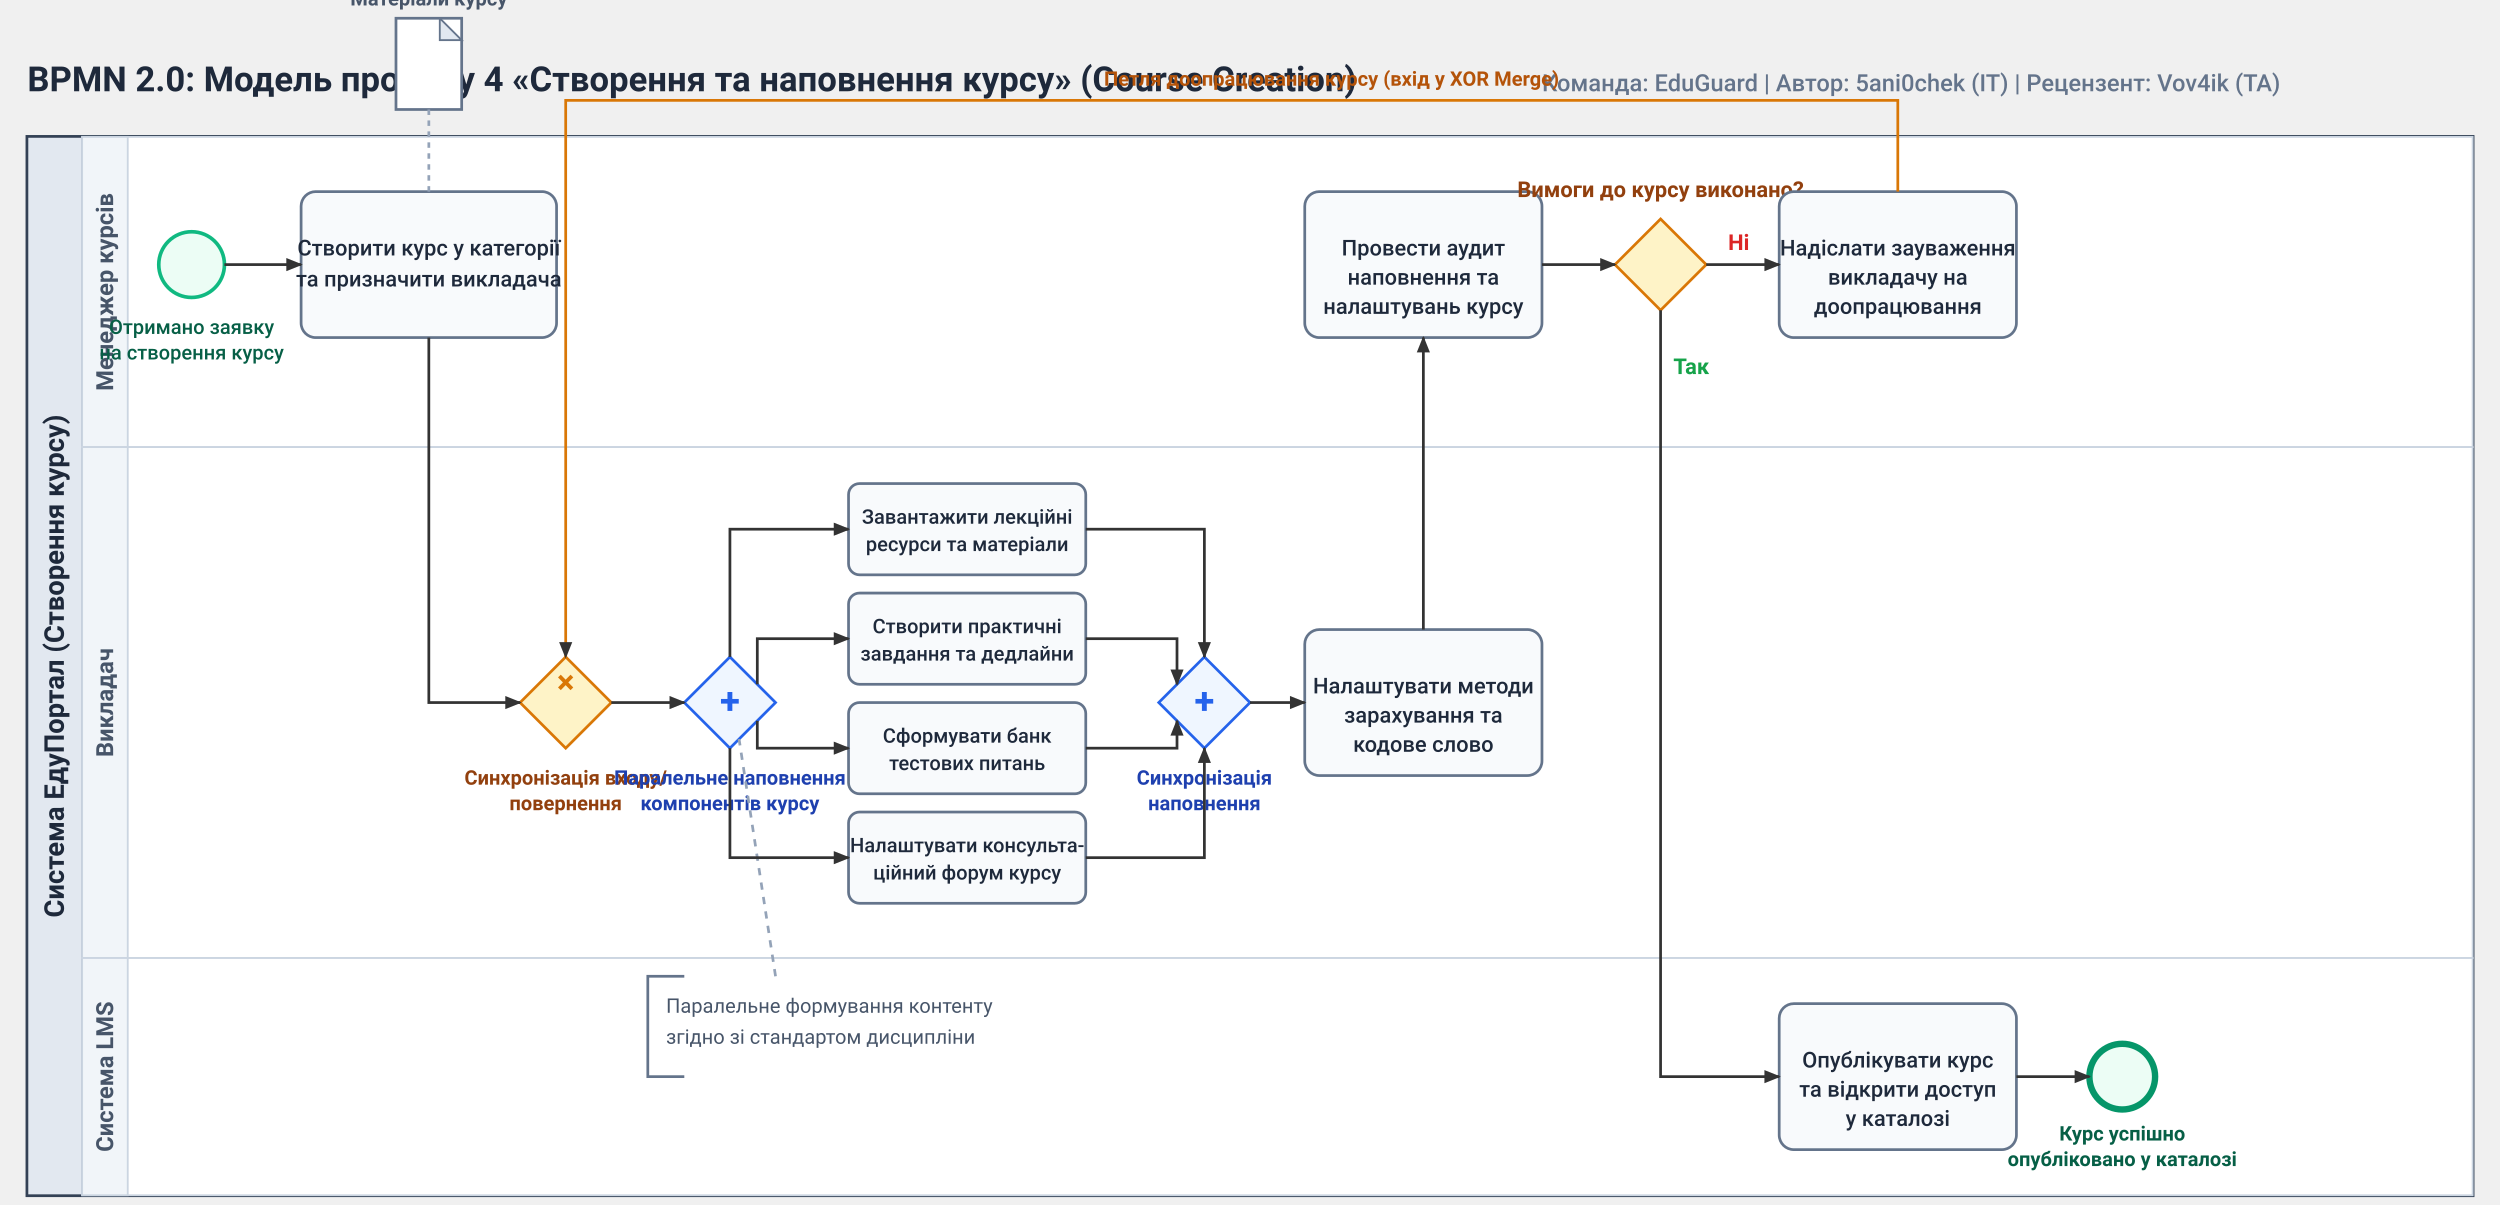
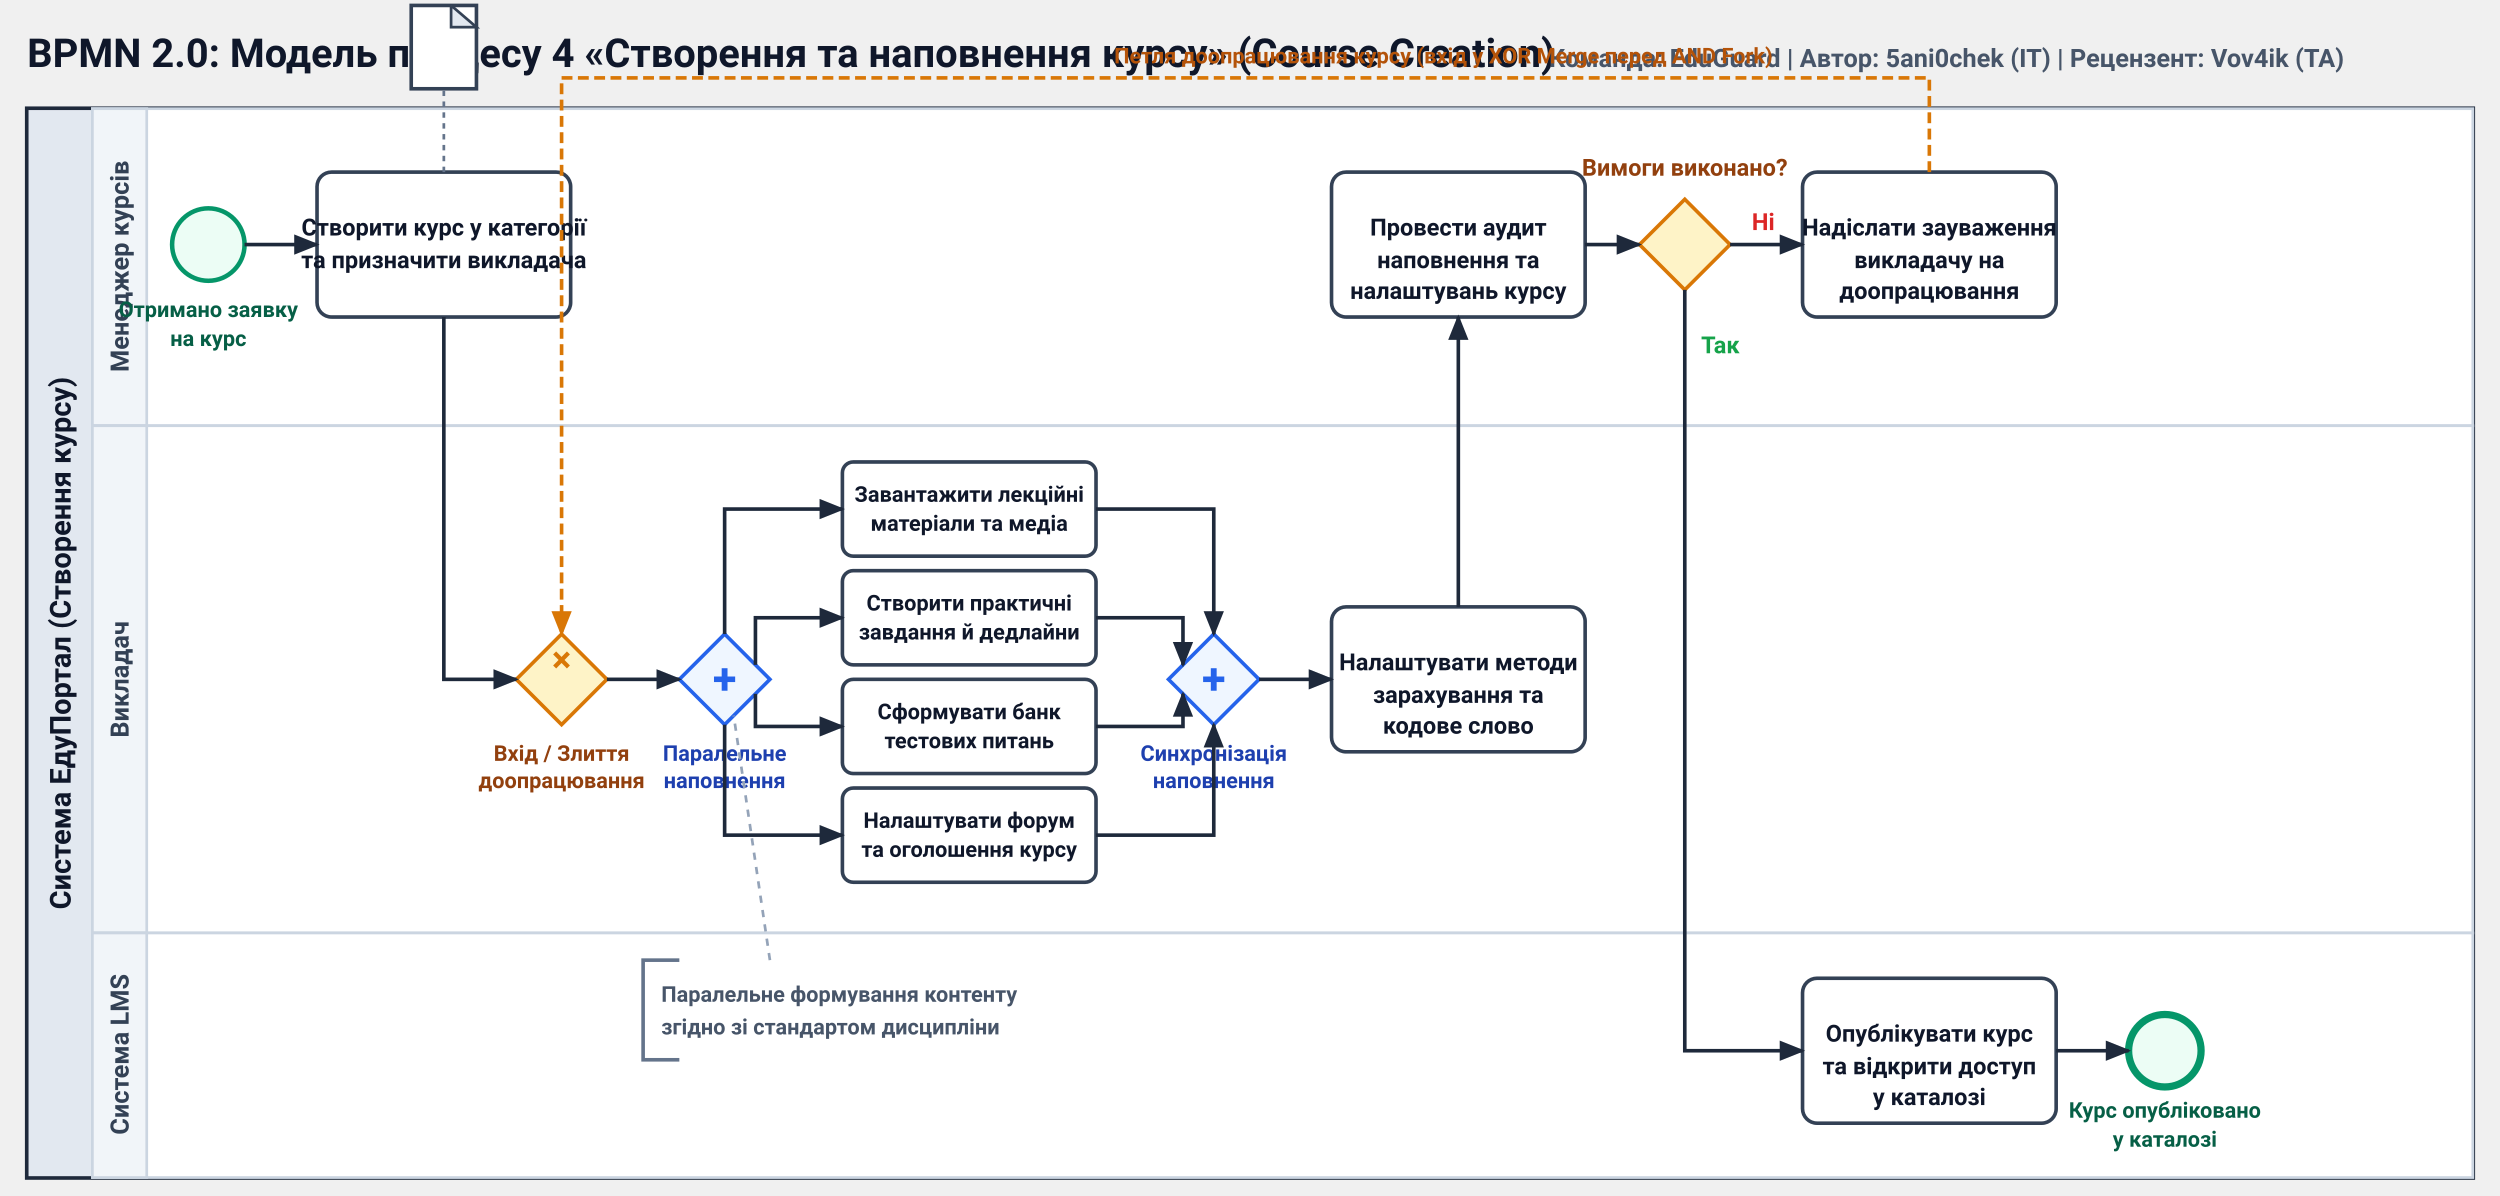
- <svg xmlns="http://www.w3.org/2000/svg" viewBox="145 5 1370 660" width="100%" height="100%" style="background-color: #ffffff; font-family: -apple-system, BlinkMacSystemFont, 'Segoe UI', Roboto, Helvetica, Arial, sans-serif;">
+ <svg xmlns="http://www.w3.org/2000/svg" viewBox="145 15 1380 660" width="100%" height="auto" style="background-color: #ffffff; font-family: -apple-system, BlinkMacSystemFont, 'Segoe UI', Roboto, Helvetica, Arial, sans-serif;">
  <defs>
-     <marker id="arrow" viewBox="0 0 10 10" refX="9" refY="5" markerWidth="6" markerHeight="6" orient="auto-start-reverse">
-       <path d="M 0 1 L 10 5 L 0 9 z" fill="#333333" />
+     <marker id="arrow" viewBox="0 0 10 10" refX="9" refY="5" markerWidth="7" markerHeight="7" orient="auto-start-reverse">
+       <path d="M 0 1 L 10 5 L 0 9 z" fill="#1e293b" />
+     </marker>
+     <marker id="rework-arrow" viewBox="0 0 10 10" refX="9" refY="5" markerWidth="7" markerHeight="7" orient="auto-start-reverse">
+       <path d="M 0 1 L 10 5 L 0 9 z" fill="#d97706" />
    </marker>
  </defs>
-   <text x="160" y="55" font-size="19" font-weight="bold" fill="#1e293b">BPMN 2.0: Модель процесу 4 «Створення та наповнення курсу» (Course Creation)</text>
-   <text x="990" y="55" font-size="13" font-weight="500" fill="#64748b">Команда: EduGuard | Автор: 5ani0chek (ІТ) | Рецензент: Vov4ik (ТА)</text>
-   <rect x="160" y="80" width="1340" height="580" fill="#f8fafc" stroke="#334155" stroke-width="2" />
-   <rect x="160" y="80" width="30" height="580" fill="#e2e8f0" stroke="#334155" stroke-width="1" />
-   <text x="-370" y="180" transform="rotate(-90)" font-size="15" font-weight="bold" fill="#1e293b" text-anchor="middle">Система ЕдуПортал (Створення курсу)</text>
-   <rect x="190" y="80" width="1310" height="170" fill="#ffffff" stroke="#cbd5e1" stroke-width="1" />
-   <rect x="190" y="80" width="25" height="170" fill="#f1f5f9" stroke="#cbd5e1" stroke-width="1" />
-   <text x="-165" y="207" transform="rotate(-90)" font-size="13" font-weight="600" fill="#475569" text-anchor="middle">Менеджер курсів</text>
-   <rect x="190" y="250" width="1310" height="280" fill="#ffffff" stroke="#cbd5e1" stroke-width="1" />
-   <rect x="190" y="250" width="25" height="280" fill="#f1f5f9" stroke="#cbd5e1" stroke-width="1" />
-   <text x="-390" y="207" transform="rotate(-90)" font-size="13" font-weight="600" fill="#475569" text-anchor="middle">Викладач</text>
-   <rect x="190" y="530" width="1310" height="130" fill="#ffffff" stroke="#cbd5e1" stroke-width="1" />
-   <rect x="190" y="530" width="25" height="130" fill="#f1f5f9" stroke="#cbd5e1" stroke-width="1" />
-   <text x="-595" y="207" transform="rotate(-90)" font-size="13" font-weight="600" fill="#475569" text-anchor="middle">Система LMS</text>
-   <circle cx="250" cy="150" r="18" fill="#ecfdf5" stroke="#10b981" stroke-width="2" />
-   <text x="250" y="188" font-size="11" font-weight="500" fill="#065f46" text-anchor="middle">Отримано заявку</text>
-   <text x="250" y="202" font-size="11" font-weight="500" fill="#065f46" text-anchor="middle">на створення курсу</text>
-   <rect x="310" y="110" width="140" height="80" rx="8" fill="#f8fafc" stroke="#64748b" stroke-width="1.5" />
-   <text x="380" y="145" font-size="12" font-weight="500" fill="#1e293b" text-anchor="middle">Створити курс у категорії</text>
-   <text x="380" y="162" font-size="12" font-weight="500" fill="#1e293b" text-anchor="middle">та призначити викладача</text>
-   <rect x="362" y="15" width="36" height="50" fill="#ffffff" stroke="#64748b" stroke-width="1.5" />
-   <polyline points="386,15 398,27 386,27 386,15" fill="#e2e8f0" stroke="#64748b" stroke-width="1" />
-   <text x="380" y="8" font-size="11" font-weight="600" fill="#475569" text-anchor="middle">Матеріали курсу</text>
-   <polygon points="455,365 480,390 455,415 430,390" fill="#fef3c7" stroke="#d97706" stroke-width="1.5" />
-   <text x="455" y="385" font-size="18" font-weight="bold" fill="#d97706" text-anchor="middle">×</text>
-   <text x="455" y="435" font-size="11" font-weight="600" fill="#92400e" text-anchor="middle">Синхронізація входу/</text>
-   <text x="455" y="449" font-size="11" font-weight="600" fill="#92400e" text-anchor="middle">повернення</text>
-   <polygon points="545,365 570,390 545,415 520,390" fill="#eff6ff" stroke="#2563eb" stroke-width="1.5" />
-   <text x="545" y="396" font-size="20" font-weight="bold" fill="#2563eb" text-anchor="middle">+</text>
-   <text x="545" y="435" font-size="11" font-weight="600" fill="#1e40af" text-anchor="middle">Паралельне наповнення</text>
-   <text x="545" y="449" font-size="11" font-weight="600" fill="#1e40af" text-anchor="middle">компонентів курсу</text>
-   <rect x="610" y="270" width="130" height="50" rx="6" fill="#f8fafc" stroke="#64748b" stroke-width="1.5" />
-   <text x="675" y="292" font-size="11" font-weight="500" fill="#1e293b" text-anchor="middle">Завантажити лекційні</text>
-   <text x="675" y="307" font-size="11" font-weight="500" fill="#1e293b" text-anchor="middle">ресурси та матеріали</text>
-   <rect x="610" y="330" width="130" height="50" rx="6" fill="#f8fafc" stroke="#64748b" stroke-width="1.5" />
-   <text x="675" y="352" font-size="11" font-weight="500" fill="#1e293b" text-anchor="middle">Створити практичні</text>
-   <text x="675" y="367" font-size="11" font-weight="500" fill="#1e293b" text-anchor="middle">завдання та дедлайни</text>
-   <rect x="610" y="390" width="130" height="50" rx="6" fill="#f8fafc" stroke="#64748b" stroke-width="1.5" />
-   <text x="675" y="412" font-size="11" font-weight="500" fill="#1e293b" text-anchor="middle">Сформувати банк</text>
-   <text x="675" y="427" font-size="11" font-weight="500" fill="#1e293b" text-anchor="middle">тестових питань</text>
-   <rect x="610" y="450" width="130" height="50" rx="6" fill="#f8fafc" stroke="#64748b" stroke-width="1.5" />
-   <text x="675" y="472" font-size="11" font-weight="500" fill="#1e293b" text-anchor="middle">Налаштувати консульта-</text>
-   <text x="675" y="487" font-size="11" font-weight="500" fill="#1e293b" text-anchor="middle">ційний форум курсу</text>
-   <polygon points="805,365 830,390 805,415 780,390" fill="#eff6ff" stroke="#2563eb" stroke-width="1.5" />
-   <text x="805" y="396" font-size="20" font-weight="bold" fill="#2563eb" text-anchor="middle">+</text>
-   <text x="805" y="435" font-size="11" font-weight="600" fill="#1e40af" text-anchor="middle">Синхронізація</text>
-   <text x="805" y="449" font-size="11" font-weight="600" fill="#1e40af" text-anchor="middle">наповнення</text>
-   <rect x="860" y="350" width="130" height="80" rx="8" fill="#f8fafc" stroke="#64748b" stroke-width="1.5" />
-   <text x="925" y="385" font-size="12" font-weight="500" fill="#1e293b" text-anchor="middle">Налаштувати методи</text>
-   <text x="925" y="401" font-size="12" font-weight="500" fill="#1e293b" text-anchor="middle">зарахування та</text>
-   <text x="925" y="417" font-size="12" font-weight="500" fill="#1e293b" text-anchor="middle">кодове слово</text>
-   <rect x="860" y="110" width="130" height="80" rx="8" fill="#f8fafc" stroke="#64748b" stroke-width="1.5" />
-   <text x="925" y="145" font-size="12" font-weight="500" fill="#1e293b" text-anchor="middle">Провести аудит</text>
-   <text x="925" y="161" font-size="12" font-weight="500" fill="#1e293b" text-anchor="middle">наповнення та</text>
-   <text x="925" y="177" font-size="12" font-weight="500" fill="#1e293b" text-anchor="middle">налаштувань курсу</text>
-   <polygon points="1055,125 1080,150 1055,175 1030,150" fill="#fef3c7" stroke="#d97706" stroke-width="1.5" />
-   <text x="1055" y="113" font-size="12" font-weight="600" fill="#92400e" text-anchor="middle">Вимоги до курсу виконано?</text>
-   <rect x="1120" y="110" width="130" height="80" rx="8" fill="#f8fafc" stroke="#64748b" stroke-width="1.5" />
-   <text x="1185" y="145" font-size="12" font-weight="500" fill="#1e293b" text-anchor="middle">Надіслати зауваження</text>
-   <text x="1185" y="161" font-size="12" font-weight="500" fill="#1e293b" text-anchor="middle">викладачу на</text>
-   <text x="1185" y="177" font-size="12" font-weight="500" fill="#1e293b" text-anchor="middle">доопрацювання</text>
-   <rect x="1120" y="555" width="130" height="80" rx="8" fill="#f8fafc" stroke="#64748b" stroke-width="1.5" />
-   <text x="1185" y="590" font-size="12" font-weight="500" fill="#1e293b" text-anchor="middle">Опублікувати курс</text>
-   <text x="1185" y="606" font-size="12" font-weight="500" fill="#1e293b" text-anchor="middle">та відкрити доступ</text>
-   <text x="1185" y="622" font-size="12" font-weight="500" fill="#1e293b" text-anchor="middle">у каталозі</text>
-   <circle cx="1308" cy="595" r="18" fill="#ecfdf5" stroke="#059669" stroke-width="3.5" />
-   <text x="1308" y="630" font-size="11" font-weight="600" fill="#065f46" text-anchor="middle">Курс успішно</text>
-   <text x="1308" y="644" font-size="11" font-weight="600" fill="#065f46" text-anchor="middle">опубліковано у каталозі</text>
-   <path d="M 520 540 L 500 540 L 500 595 L 520 595" fill="none" stroke="#64748b" stroke-width="1.5" />
-   <text x="510" y="560" font-size="11" fill="#475569">Паралельне формування контенту</text>
-   <text x="510" y="577" font-size="11" fill="#475569">згідно зі стандартом дисципліни</text>
-   <path d="M 570 540 L 550 410" fill="none" stroke="#94a3b8" stroke-width="1.5" stroke-dasharray="4,4" />
-   <path d="M 268 150 L 310 150" fill="none" stroke="#333333" stroke-width="1.5" marker-end="url(#arrow)" />
-   <path d="M 380 190 L 380 390 L 430 390" fill="none" stroke="#333333" stroke-width="1.5" marker-end="url(#arrow)" />
-   <path d="M 480 390 L 520 390" fill="none" stroke="#333333" stroke-width="1.5" marker-end="url(#arrow)" />
-   <path d="M 545 365 L 545 295 L 610 295" fill="none" stroke="#333333" stroke-width="1.5" marker-end="url(#arrow)" />
-   <path d="M 560 380 L 560 355 L 610 355" fill="none" stroke="#333333" stroke-width="1.5" marker-end="url(#arrow)" />
-   <path d="M 560 400 L 560 415 L 610 415" fill="none" stroke="#333333" stroke-width="1.5" marker-end="url(#arrow)" />
-   <path d="M 545 415 L 545 475 L 610 475" fill="none" stroke="#333333" stroke-width="1.5" marker-end="url(#arrow)" />
-   <path d="M 740 295 L 805 295 L 805 365" fill="none" stroke="#333333" stroke-width="1.5" marker-end="url(#arrow)" />
-   <path d="M 740 355 L 790 355 L 790 380" fill="none" stroke="#333333" stroke-width="1.5" marker-end="url(#arrow)" />
-   <path d="M 740 415 L 790 415 L 790 400" fill="none" stroke="#333333" stroke-width="1.5" marker-end="url(#arrow)" />
-   <path d="M 740 475 L 805 475 L 805 415" fill="none" stroke="#333333" stroke-width="1.5" marker-end="url(#arrow)" />
-   <path d="M 830 390 L 860 390" fill="none" stroke="#333333" stroke-width="1.5" marker-end="url(#arrow)" />
-   <path d="M 925 350 L 925 190" fill="none" stroke="#333333" stroke-width="1.5" marker-end="url(#arrow)" />
-   <path d="M 990 150 L 1030 150" fill="none" stroke="#333333" stroke-width="1.5" marker-end="url(#arrow)" />
-   <path d="M 1080 150 L 1120 150" fill="none" stroke="#333333" stroke-width="1.5" marker-end="url(#arrow)" />
-   <text x="1092" y="142" font-size="12" fill="#dc2626" font-weight="bold">Ні</text>
-   <path d="M 1055 175 L 1055 595 L 1120 595" fill="none" stroke="#333333" stroke-width="1.5" marker-end="url(#arrow)" />
-   <text x="1062" y="210" font-size="12" fill="#16a34a" font-weight="bold">Так</text>
-   <path d="M 1185 110 L 1185 60 L 455 60 L 455 365" fill="none" stroke="#d97706" stroke-width="1.5" marker-end="url(#arrow)" />
-   <text x="750" y="52" font-size="11" fill="#b45309" font-weight="600">Петля доопрацювання курсу (вхід у XOR Merge)</text>
-   <path d="M 1250 595 L 1290 595" fill="none" stroke="#333333" stroke-width="1.5" marker-end="url(#arrow)" />
-   <path d="M 380 110 L 380 65" fill="none" stroke="#94a3b8" stroke-width="1.5" stroke-dasharray="3,3" />
+   <text x="160" y="52" font-size="22" font-weight="bold" fill="#0f172a">BPMN 2.0: Модель процесу 4 «Створення та наповнення курсу» (Course Creation)</text>
+   <text x="1000" y="52" font-size="14" font-weight="600" fill="#475569">Команда: EduGuard | Автор: 5ani0chek (ІТ) | Рецензент: Vov4ik (ТА)</text>
+   <rect x="160" y="75" width="1350" height="590" fill="#f8fafc" stroke="#1e293b" stroke-width="2.5" />
+   <rect x="160" y="75" width="36" height="590" fill="#e2e8f0" stroke="#1e293b" stroke-width="1.5" />
+   <text x="-370" y="184" transform="rotate(-90)" font-size="16" font-weight="bold" fill="#0f172a" text-anchor="middle">Система ЕдуПортал (Створення курсу)</text>
+   <rect x="196" y="75" width="1314" height="175" fill="#ffffff" stroke="#cbd5e1" stroke-width="1.5" />
+   <rect x="196" y="75" width="30" height="175" fill="#f1f5f9" stroke="#cbd5e1" stroke-width="1.5" />
+   <text x="-162" y="216" transform="rotate(-90)" font-size="14" font-weight="bold" fill="#334155" text-anchor="middle">Менеджер курсів</text>
+   <rect x="196" y="250" width="1314" height="280" fill="#ffffff" stroke="#cbd5e1" stroke-width="1.5" />
+   <rect x="196" y="250" width="30" height="280" fill="#f1f5f9" stroke="#cbd5e1" stroke-width="1.5" />
+   <text x="-390" y="216" transform="rotate(-90)" font-size="14" font-weight="bold" fill="#334155" text-anchor="middle">Викладач</text>
+   <rect x="196" y="530" width="1314" height="135" fill="#ffffff" stroke="#cbd5e1" stroke-width="1.5" />
+   <rect x="196" y="530" width="30" height="135" fill="#f1f5f9" stroke="#cbd5e1" stroke-width="1.5" />
+   <text x="-597" y="216" transform="rotate(-90)" font-size="14" font-weight="bold" fill="#334155" text-anchor="middle">Система LMS</text>
+   <circle cx="260" cy="150" r="20" fill="#ecfdf5" stroke="#059669" stroke-width="2.5" />
+   <text x="260" y="190" font-size="12" font-weight="600" fill="#065f46" text-anchor="middle">Отримано заявку</text>
+   <text x="260" y="206" font-size="12" font-weight="600" fill="#065f46" text-anchor="middle">на курс</text>
+   <rect x="320" y="110" width="140" height="80" rx="8" fill="#ffffff" stroke="#334155" stroke-width="2" />
+   <text x="390" y="145" font-size="13" font-weight="600" fill="#0f172a" text-anchor="middle">Створити курс у категорії</text>
+   <text x="390" y="163" font-size="13" font-weight="600" fill="#0f172a" text-anchor="middle">та призначити викладача</text>
+   <rect x="372" y="18" width="36" height="46" fill="#ffffff" stroke="#334155" stroke-width="2" />
+   <polyline points="394,18 408,30 394,30 394,18" fill="#e2e8f0" stroke="#334155" stroke-width="1.5" />
+   <text x="390" y="12" font-size="12" font-weight="bold" fill="#334155" text-anchor="middle">Матеріали курсу</text>
+   <polygon points="455,365 480,390 455,415 430,390" fill="#fef3c7" stroke="#d97706" stroke-width="2" />
+   <text x="455" y="386" font-size="20" font-weight="bold" fill="#d97706" text-anchor="middle">×</text>
+   <text x="455" y="435" font-size="12" font-weight="bold" fill="#92400e" text-anchor="middle">Вхід / Злиття</text>
+   <text x="455" y="450" font-size="12" font-weight="bold" fill="#92400e" text-anchor="middle">доопрацювання</text>
+   <polygon points="545,365 570,390 545,415 520,390" fill="#eff6ff" stroke="#2563eb" stroke-width="2" />
+   <text x="545" y="398" font-size="24" font-weight="bold" fill="#2563eb" text-anchor="middle">+</text>
+   <text x="545" y="435" font-size="12" font-weight="bold" fill="#1e40af" text-anchor="middle">Паралельне</text>
+   <text x="545" y="450" font-size="12" font-weight="bold" fill="#1e40af" text-anchor="middle">наповнення</text>
+   <rect x="610" y="270" width="140" height="52" rx="6" fill="#ffffff" stroke="#334155" stroke-width="2" />
+   <text x="680" y="292" font-size="12" font-weight="600" fill="#0f172a" text-anchor="middle">Завантажити лекційні</text>
+   <text x="680" y="308" font-size="12" font-weight="600" fill="#0f172a" text-anchor="middle">матеріали та медіа</text>
+   <rect x="610" y="330" width="140" height="52" rx="6" fill="#ffffff" stroke="#334155" stroke-width="2" />
+   <text x="680" y="352" font-size="12" font-weight="600" fill="#0f172a" text-anchor="middle">Створити практичні</text>
+   <text x="680" y="368" font-size="12" font-weight="600" fill="#0f172a" text-anchor="middle">завдання й дедлайни</text>
+   <rect x="610" y="390" width="140" height="52" rx="6" fill="#ffffff" stroke="#334155" stroke-width="2" />
+   <text x="680" y="412" font-size="12" font-weight="600" fill="#0f172a" text-anchor="middle">Сформувати банк</text>
+   <text x="680" y="428" font-size="12" font-weight="600" fill="#0f172a" text-anchor="middle">тестових питань</text>
+   <rect x="610" y="450" width="140" height="52" rx="6" fill="#ffffff" stroke="#334155" stroke-width="2" />
+   <text x="680" y="472" font-size="12" font-weight="600" fill="#0f172a" text-anchor="middle">Налаштувати форум</text>
+   <text x="680" y="488" font-size="12" font-weight="600" fill="#0f172a" text-anchor="middle">та оголошення курсу</text>
+   <polygon points="815,365 840,390 815,415 790,390" fill="#eff6ff" stroke="#2563eb" stroke-width="2" />
+   <text x="815" y="398" font-size="24" font-weight="bold" fill="#2563eb" text-anchor="middle">+</text>
+   <text x="815" y="435" font-size="12" font-weight="bold" fill="#1e40af" text-anchor="middle">Синхронізація</text>
+   <text x="815" y="450" font-size="12" font-weight="bold" fill="#1e40af" text-anchor="middle">наповнення</text>
+   <rect x="880" y="350" width="140" height="80" rx="8" fill="#ffffff" stroke="#334155" stroke-width="2" />
+   <text x="950" y="385" font-size="13" font-weight="600" fill="#0f172a" text-anchor="middle">Налаштувати методи</text>
+   <text x="950" y="403" font-size="13" font-weight="600" fill="#0f172a" text-anchor="middle">зарахування та</text>
+   <text x="950" y="420" font-size="13" font-weight="600" fill="#0f172a" text-anchor="middle">кодове слово</text>
+   <rect x="880" y="110" width="140" height="80" rx="8" fill="#ffffff" stroke="#334155" stroke-width="2" />
+   <text x="950" y="145" font-size="13" font-weight="600" fill="#0f172a" text-anchor="middle">Провести аудит</text>
+   <text x="950" y="163" font-size="13" font-weight="600" fill="#0f172a" text-anchor="middle">наповнення та</text>
+   <text x="950" y="180" font-size="13" font-weight="600" fill="#0f172a" text-anchor="middle">налаштувань курсу</text>
+   <polygon points="1075,125 1100,150 1075,175 1050,150" fill="#fef3c7" stroke="#d97706" stroke-width="2" />
+   <text x="1075" y="112" font-size="13" font-weight="bold" fill="#92400e" text-anchor="middle">Вимоги виконано?</text>
+   <rect x="1140" y="110" width="140" height="80" rx="8" fill="#ffffff" stroke="#334155" stroke-width="2" />
+   <text x="1210" y="145" font-size="13" font-weight="600" fill="#0f172a" text-anchor="middle">Надіслати зауваження</text>
+   <text x="1210" y="163" font-size="13" font-weight="600" fill="#0f172a" text-anchor="middle">викладачу на</text>
+   <text x="1210" y="180" font-size="13" font-weight="600" fill="#0f172a" text-anchor="middle">доопрацювання</text>
+   <rect x="1140" y="555" width="140" height="80" rx="8" fill="#ffffff" stroke="#334155" stroke-width="2" />
+   <text x="1210" y="590" font-size="13" font-weight="600" fill="#0f172a" text-anchor="middle">Опублікувати курс</text>
+   <text x="1210" y="608" font-size="13" font-weight="600" fill="#0f172a" text-anchor="middle">та відкрити доступ</text>
+   <text x="1210" y="625" font-size="13" font-weight="600" fill="#0f172a" text-anchor="middle">у каталозі</text>
+   <circle cx="1340" cy="595" r="20" fill="#ecfdf5" stroke="#059669" stroke-width="4" />
+   <text x="1340" y="632" font-size="12" font-weight="bold" fill="#065f46" text-anchor="middle">Курс опубліковано</text>
+   <text x="1340" y="648" font-size="12" font-weight="bold" fill="#065f46" text-anchor="middle">у каталозі</text>
+   <path d="M 520 545 L 500 545 L 500 600 L 520 600" fill="none" stroke="#64748b" stroke-width="2" />
+   <text x="510" y="568" font-size="12" font-weight="600" fill="#475569">Паралельне формування контенту</text>
+   <text x="510" y="586" font-size="12" font-weight="600" fill="#475569">згідно зі стандартом дисципліни</text>
+   <path d="M 570 545 L 550 410" fill="none" stroke="#94a3b8" stroke-width="1.5" stroke-dasharray="4,4" />
+   <path d="M 280 150 L 320 150" fill="none" stroke="#1e293b" stroke-width="2" marker-end="url(#arrow)" />
+   <path d="M 390 190 L 390 390 L 430 390" fill="none" stroke="#1e293b" stroke-width="2" marker-end="url(#arrow)" />
+   <path d="M 480 390 L 520 390" fill="none" stroke="#1e293b" stroke-width="2" marker-end="url(#arrow)" />
+   <path d="M 545 365 L 545 296 L 610 296" fill="none" stroke="#1e293b" stroke-width="2" marker-end="url(#arrow)" />
+   <path d="M 562 382 L 562 356 L 610 356" fill="none" stroke="#1e293b" stroke-width="2" marker-end="url(#arrow)" />
+   <path d="M 562 398 L 562 416 L 610 416" fill="none" stroke="#1e293b" stroke-width="2" marker-end="url(#arrow)" />
+   <path d="M 545 415 L 545 476 L 610 476" fill="none" stroke="#1e293b" stroke-width="2" marker-end="url(#arrow)" />
+   <path d="M 750 296 L 815 296 L 815 365" fill="none" stroke="#1e293b" stroke-width="2" marker-end="url(#arrow)" />
+   <path d="M 750 356 L 798 356 L 798 382" fill="none" stroke="#1e293b" stroke-width="2" marker-end="url(#arrow)" />
+   <path d="M 750 416 L 798 416 L 798 398" fill="none" stroke="#1e293b" stroke-width="2" marker-end="url(#arrow)" />
+   <path d="M 750 476 L 815 476 L 815 415" fill="none" stroke="#1e293b" stroke-width="2" marker-end="url(#arrow)" />
+   <path d="M 840 390 L 880 390" fill="none" stroke="#1e293b" stroke-width="2" marker-end="url(#arrow)" />
+   <path d="M 950 350 L 950 190" fill="none" stroke="#1e293b" stroke-width="2" marker-end="url(#arrow)" />
+   <path d="M 1020 150 L 1050 150" fill="none" stroke="#1e293b" stroke-width="2" marker-end="url(#arrow)" />
+   <path d="M 1100 150 L 1140 150" fill="none" stroke="#1e293b" stroke-width="2" marker-end="url(#arrow)" />
+   <text x="1112" y="142" font-size="13" fill="#dc2626" font-weight="bold">Ні</text>
+   <path d="M 1075 175 L 1075 595 L 1140 595" fill="none" stroke="#1e293b" stroke-width="2" marker-end="url(#arrow)" />
+   <text x="1084" y="210" font-size="13" fill="#16a34a" font-weight="bold">Так</text>
+   <path d="M 1210 110 L 1210 58 L 455 58 L 455 365" fill="none" stroke="#d97706" stroke-width="2" stroke-dasharray="6,3" marker-end="url(#rework-arrow)" />
+   <text x="760" y="50" font-size="12" fill="#b45309" font-weight="bold">Петля доопрацювання курсу (вхід у XOR Merge перед AND Fork)</text>
+   <path d="M 1280 595 L 1320 595" fill="none" stroke="#1e293b" stroke-width="2" marker-end="url(#arrow)" />
+   <path d="M 390 110 L 390 64" fill="none" stroke="#64748b" stroke-width="1.5" stroke-dasharray="3,3" />
</svg>
